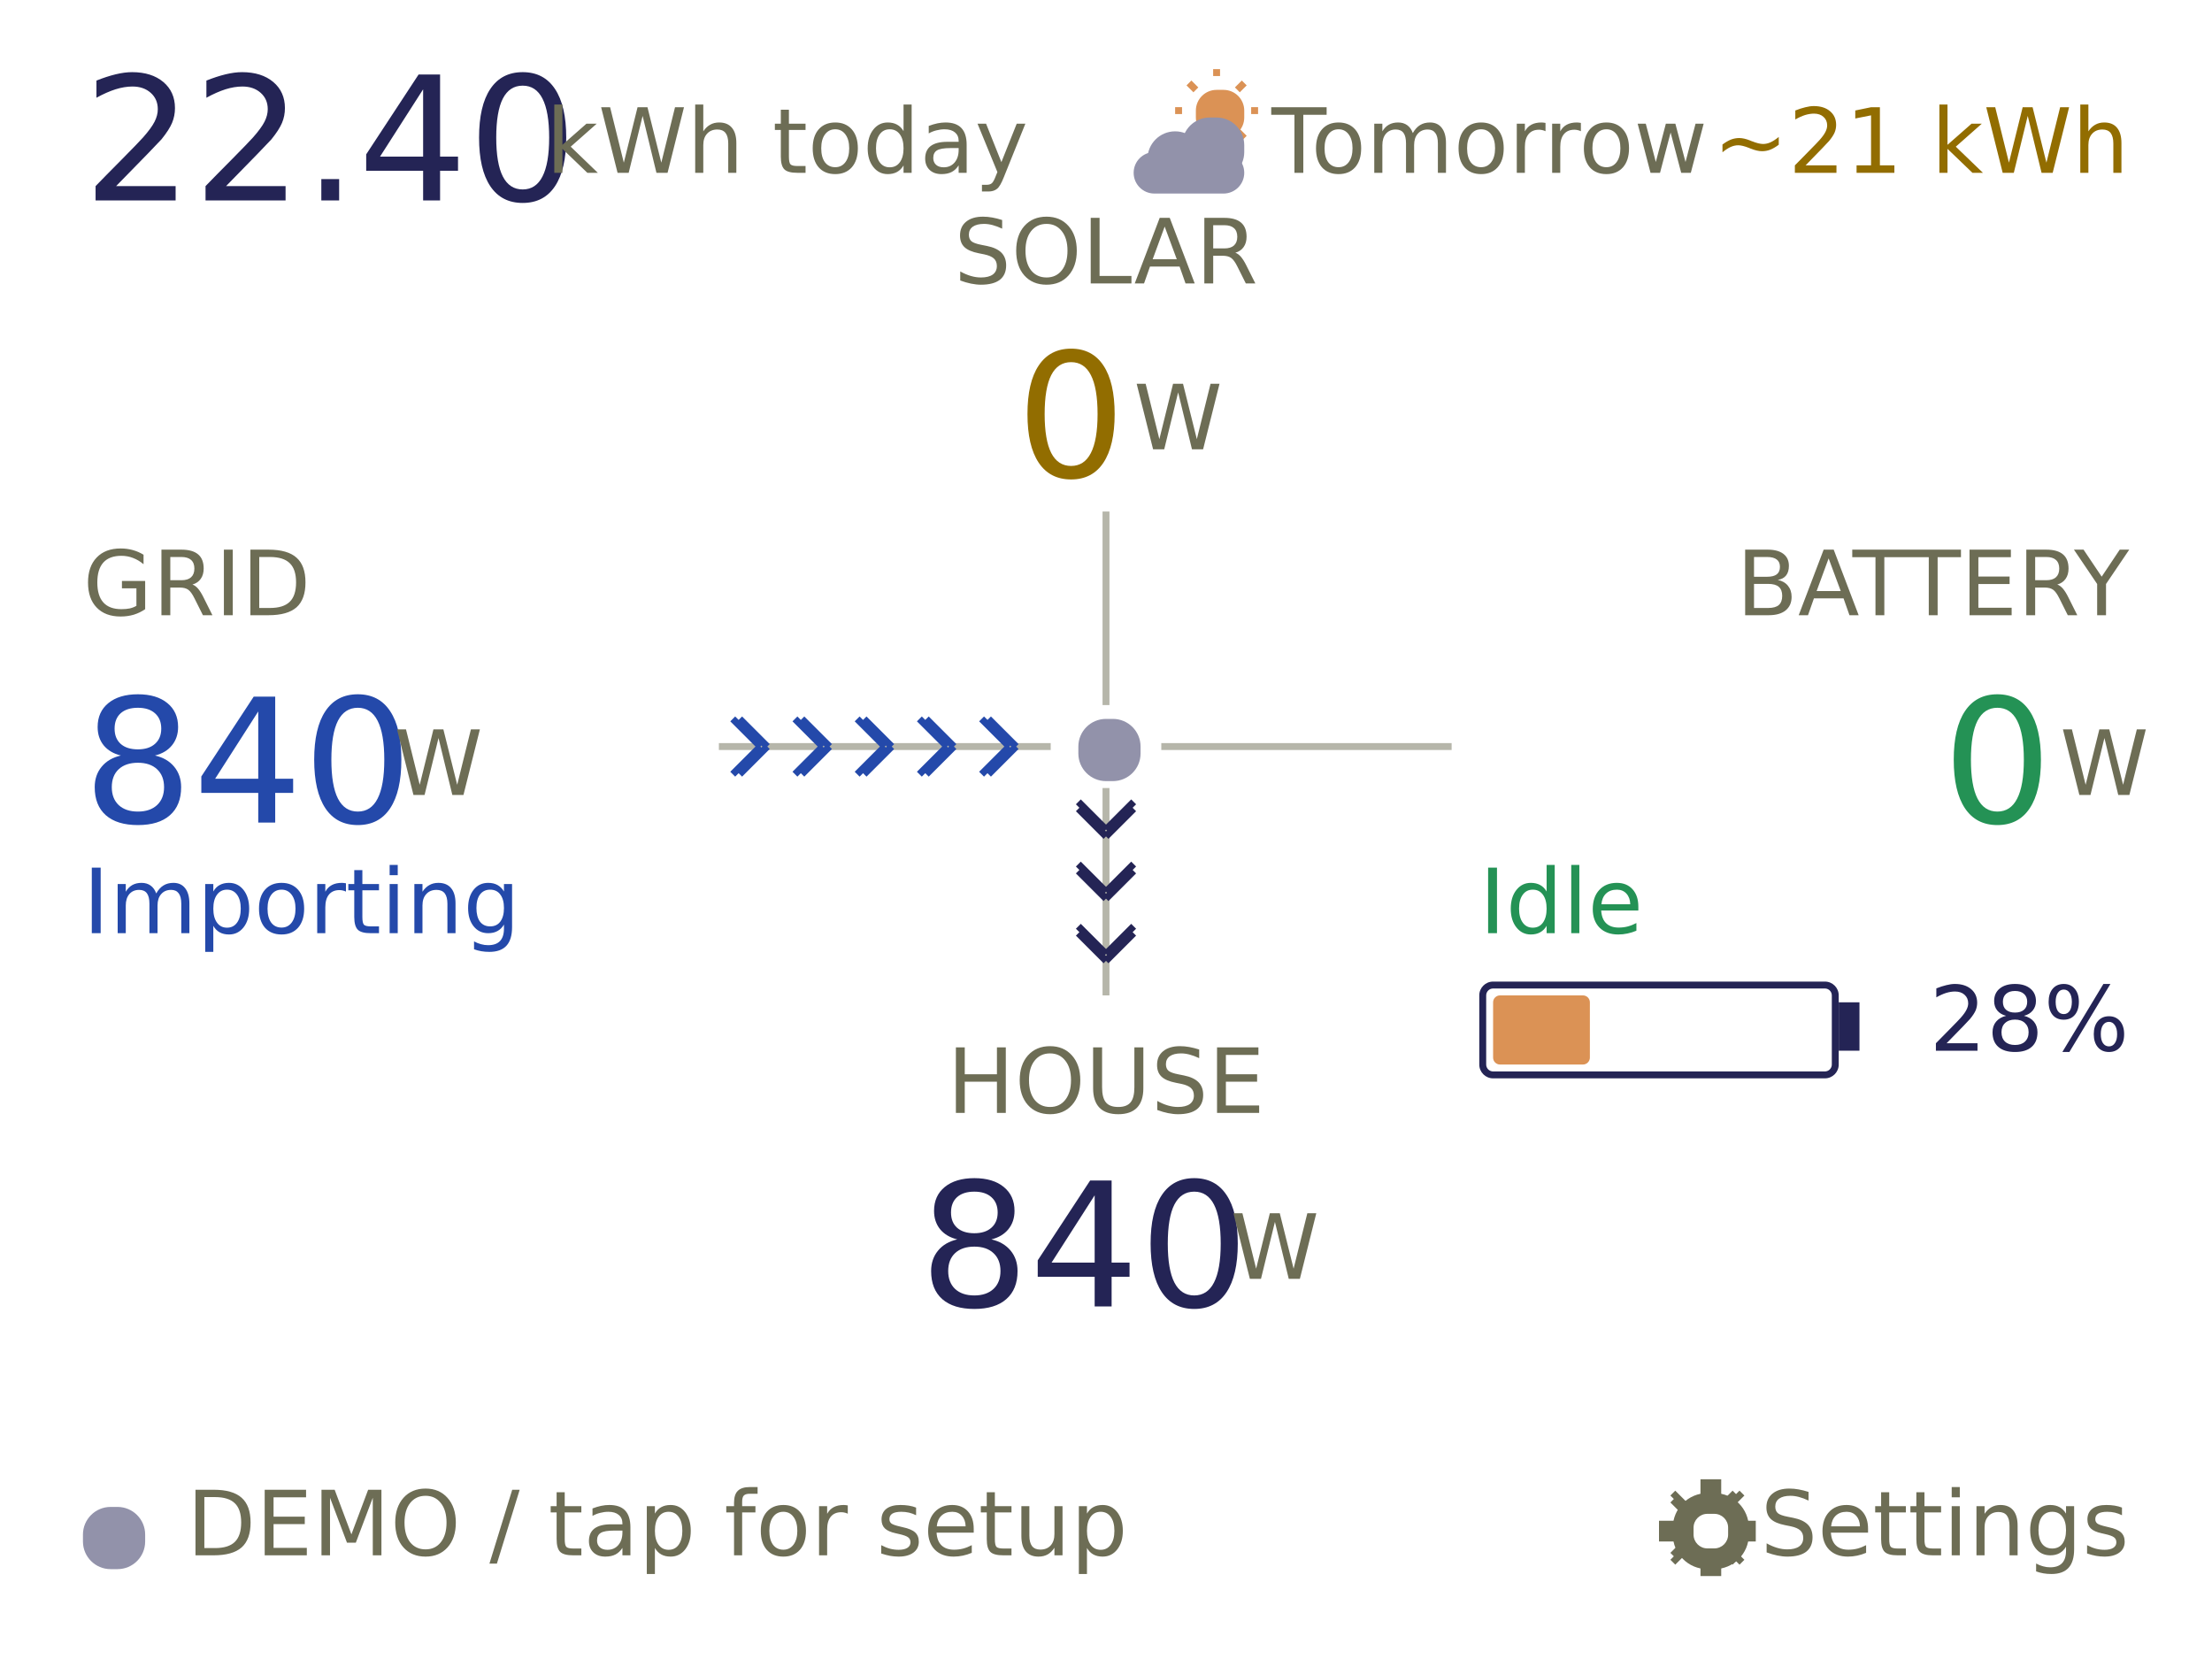
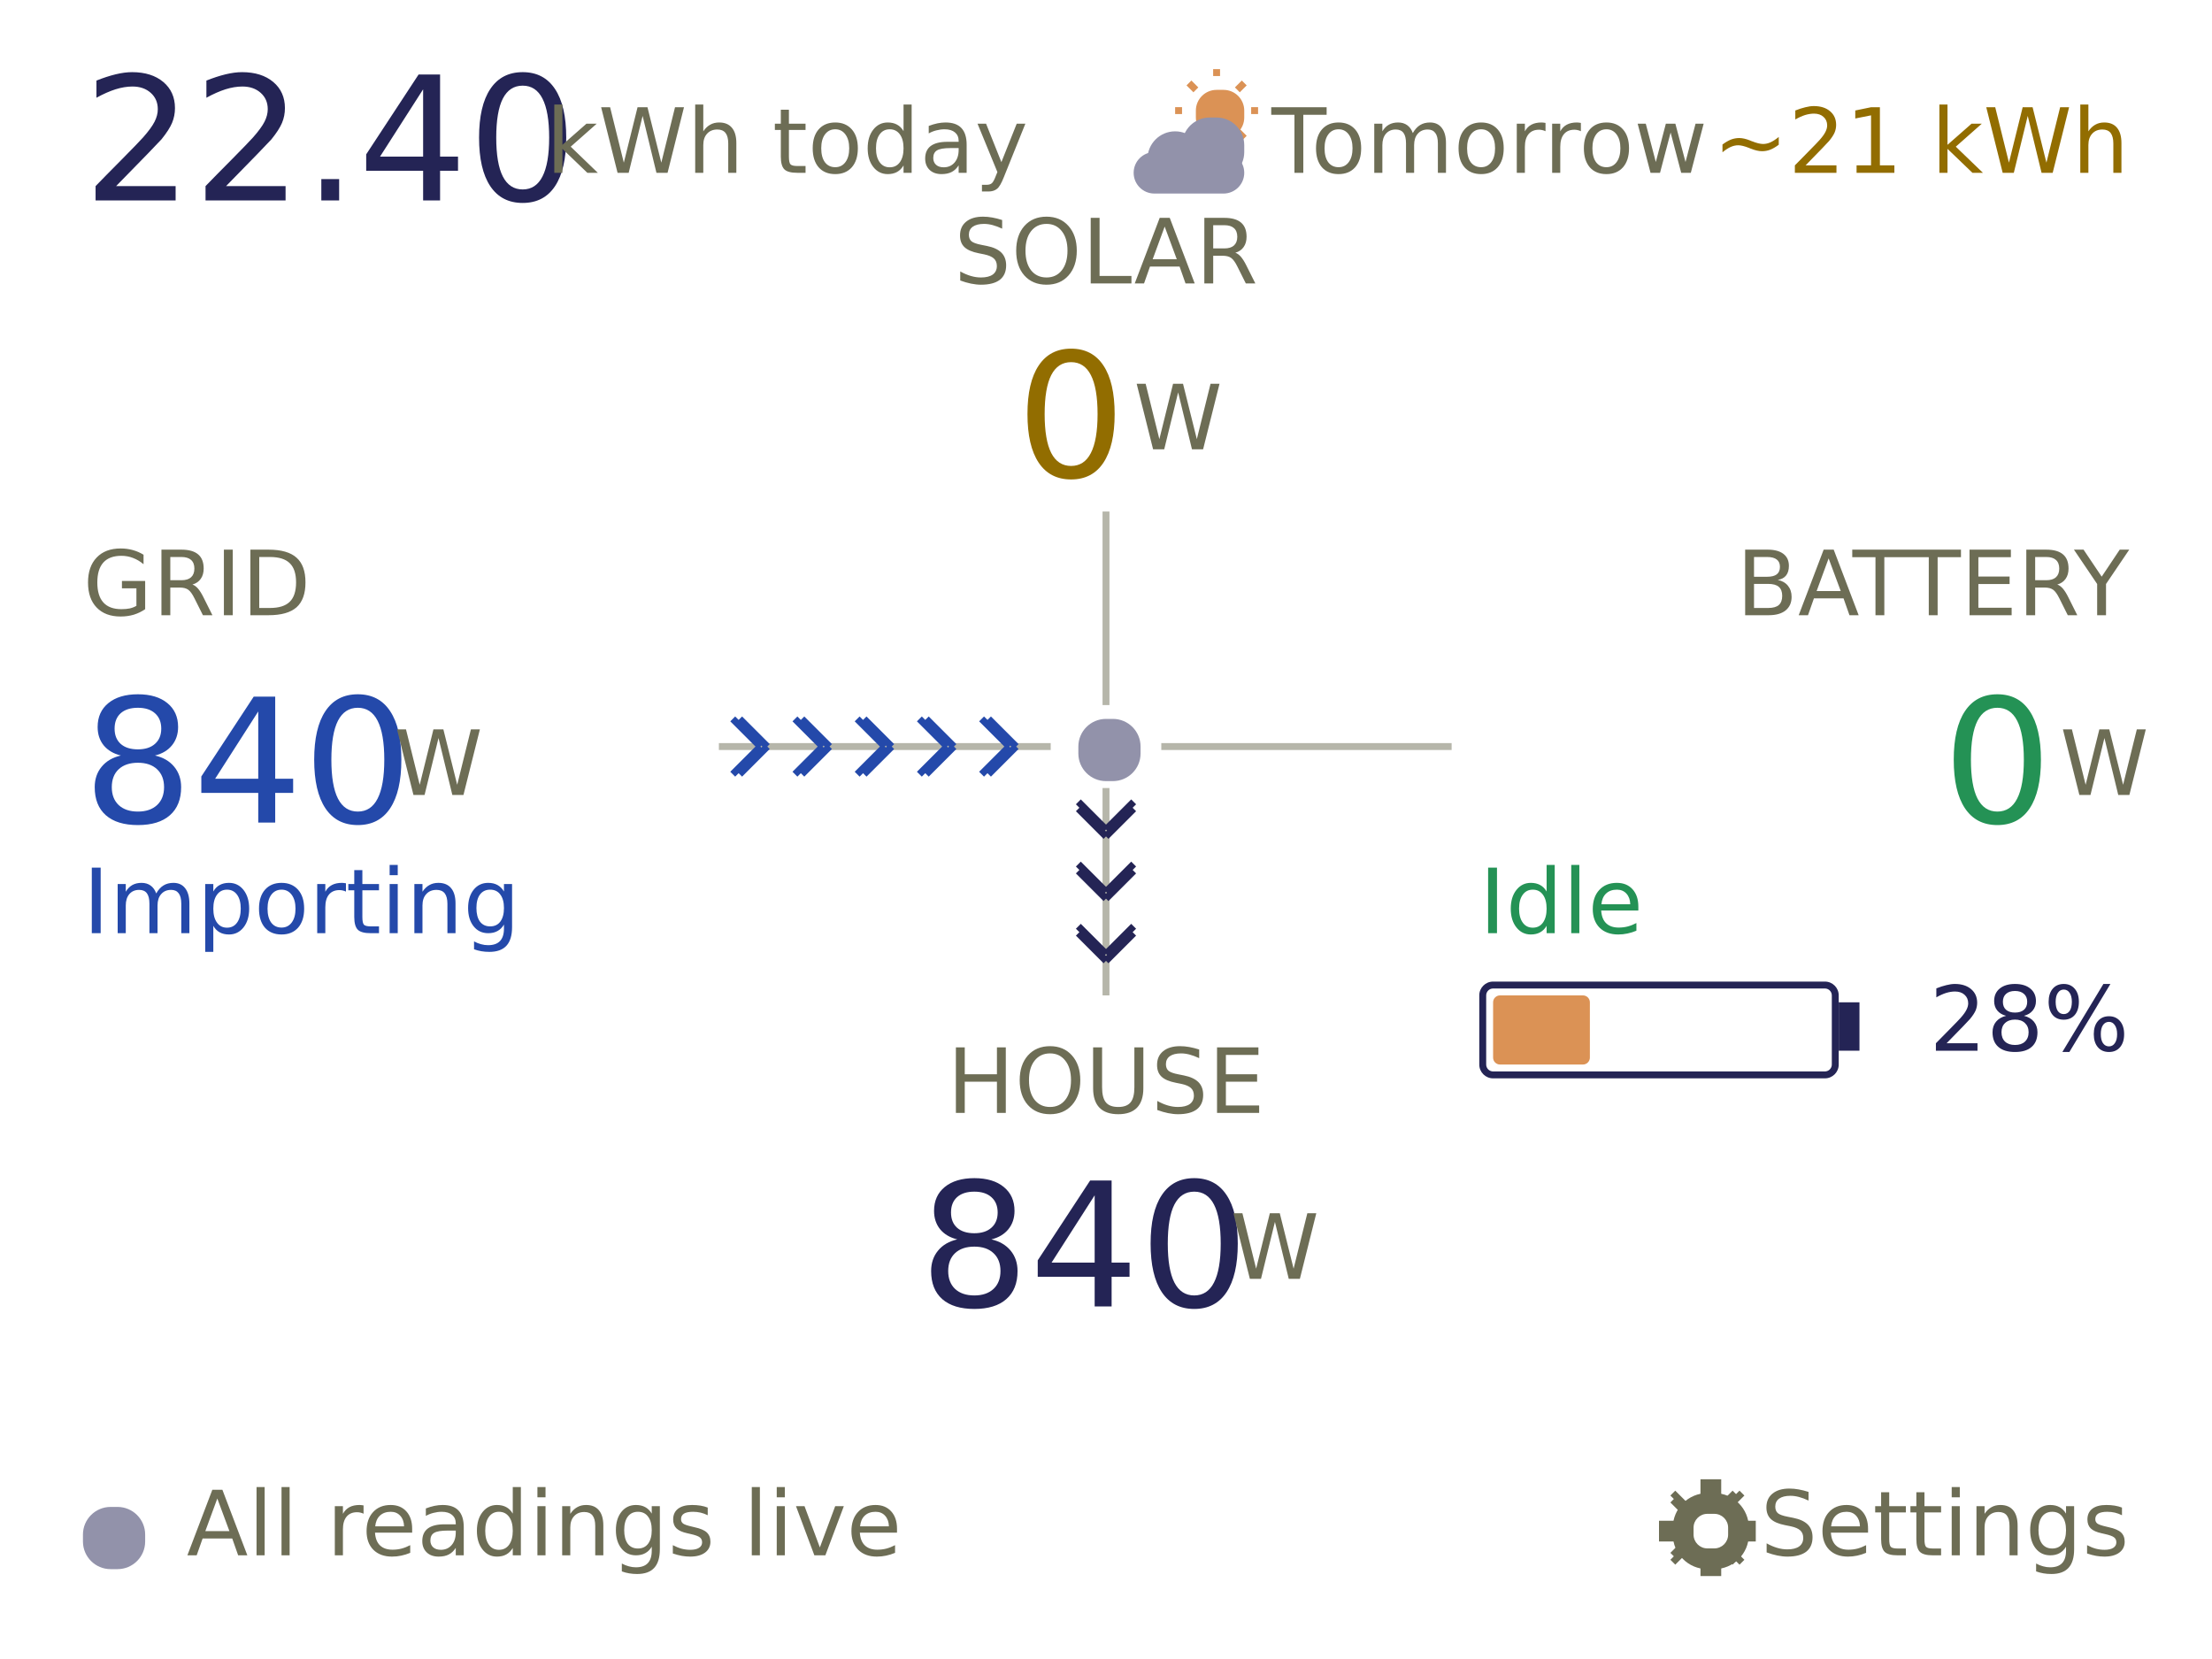
<svg xmlns="http://www.w3.org/2000/svg" width="960" height="720" viewBox="0 0 320 240">
  <style>text{font-family:DejaVu Sans,sans-serif}</style>
  <rect x="0" y="0" width="320" height="240" rx="0" fill="#ffffff" />
  <text x="12" y="29" font-size="25" text-anchor="start" fill="#242455">22.40</text>
  <text x="79" y="25" font-size="13" text-anchor="start" fill="#6d6d55">kWh today</text>
  <text x="308" y="25" font-size="13" text-anchor="end" fill="#926d00">~21 kWh</text>
  <text x="247" y="25" font-size="13" text-anchor="end" fill="#6d6d55">Tomorrow</text>
  <rect x="173" y="13" width="7" height="7" rx="3" fill="#db9255" />
  <path d="M176 11 L176 10" fill="none" stroke="#db9255" />
  <path d="M176 21 L176 22" fill="none" stroke="#db9255" />
  <path d="M171 16 L170 16" fill="none" stroke="#db9255" />
  <path d="M181 16 L182 16" fill="none" stroke="#db9255" />
  <path d="M173 13 L172 12" fill="none" stroke="#db9255" />
  <path d="M179 13 L180 12" fill="none" stroke="#db9255" />
  <path d="M173 19 L172 20" fill="none" stroke="#db9255" />
  <path d="M179 19 L180 20" fill="none" stroke="#db9255" />
  <rect x="164" y="22" width="16" height="6" rx="3" fill="#9292aa" />
  <rect x="166" y="19" width="8" height="8" rx="4" fill="#9292aa" />
  <rect x="171" y="17" width="9" height="9" rx="4" fill="#9292aa" />
  <text x="160" y="41" font-size="13" text-anchor="middle" fill="#6d6d55">SOLAR</text>
  <text x="147" y="69" font-size="25" text-anchor="start" fill="#926d00">0</text>
  <text x="164" y="65" font-size="13" text-anchor="start" fill="#6d6d55">W</text>
  <text x="12" y="89" font-size="13" text-anchor="start" fill="#6d6d55">GRID</text>
  <text x="12" y="119" font-size="25" text-anchor="start" fill="#2449aa">840</text>
  <text x="57" y="115" font-size="13" text-anchor="start" fill="#6d6d55">W</text>
  <text x="308" y="89" font-size="13" text-anchor="end" fill="#6d6d55">BATTERY</text>
  <text x="281" y="119" font-size="25" text-anchor="start" fill="#249255">0</text>
  <text x="298" y="115" font-size="13" text-anchor="start" fill="#6d6d55">W</text>
  <text x="160" y="161" font-size="13" text-anchor="middle" fill="#6d6d55">HOUSE</text>
  <text x="133" y="189" font-size="25" text-anchor="start" fill="#242455">840</text>
  <text x="178" y="185" font-size="13" text-anchor="start" fill="#6d6d55">W</text>
  <text x="12" y="135" font-size="13" text-anchor="start" fill="#2449aa">Importing</text>
  <text x="214" y="135" font-size="13" text-anchor="start" fill="#249255">Idle</text>
  <rect x="214" y="142" width="52" height="14" rx="2" fill="#242455" />
  <rect x="266" y="145" width="3" height="7" rx="0" fill="#242455" />
  <rect x="215" y="143" width="50" height="12" rx="1" fill="#ffffff" />
  <rect x="216" y="144" width="14" height="10" rx="1" fill="#db9255" />
  <text x="308" y="152" font-size="13" text-anchor="end" fill="#242455">28%</text>
  <path d="M160 74 L160 102" fill="none" stroke="#b6b6aa" />
  <path d="M104 108 L152 108" fill="none" stroke="#b6b6aa" />
  <path d="M107 104 L111 108" fill="none" stroke="#2449aa" />
  <path d="M107 112 L111 108" fill="none" stroke="#2449aa" />
  <path d="M106 104 L110 108" fill="none" stroke="#2449aa" />
  <path d="M106 112 L110 108" fill="none" stroke="#2449aa" />
  <path d="M116 104 L120 108" fill="none" stroke="#2449aa" />
  <path d="M116 112 L120 108" fill="none" stroke="#2449aa" />
  <path d="M115 104 L119 108" fill="none" stroke="#2449aa" />
  <path d="M115 112 L119 108" fill="none" stroke="#2449aa" />
  <path d="M125 104 L129 108" fill="none" stroke="#2449aa" />
  <path d="M125 112 L129 108" fill="none" stroke="#2449aa" />
  <path d="M124 104 L128 108" fill="none" stroke="#2449aa" />
  <path d="M124 112 L128 108" fill="none" stroke="#2449aa" />
  <path d="M134 104 L138 108" fill="none" stroke="#2449aa" />
  <path d="M134 112 L138 108" fill="none" stroke="#2449aa" />
  <path d="M133 104 L137 108" fill="none" stroke="#2449aa" />
  <path d="M133 112 L137 108" fill="none" stroke="#2449aa" />
  <path d="M143 104 L147 108" fill="none" stroke="#2449aa" />
  <path d="M143 112 L147 108" fill="none" stroke="#2449aa" />
  <path d="M142 104 L146 108" fill="none" stroke="#2449aa" />
  <path d="M142 112 L146 108" fill="none" stroke="#2449aa" />
  <path d="M168 108 L210 108" fill="none" stroke="#b6b6aa" />
  <path d="M160 114 L160 144" fill="none" stroke="#b6b6aa" />
  <path d="M156 117 L160 121" fill="none" stroke="#242455" />
  <path d="M164 117 L160 121" fill="none" stroke="#242455" />
  <path d="M156 116 L160 120" fill="none" stroke="#242455" />
  <path d="M164 116 L160 120" fill="none" stroke="#242455" />
  <path d="M156 126 L160 130" fill="none" stroke="#242455" />
  <path d="M164 126 L160 130" fill="none" stroke="#242455" />
  <path d="M156 125 L160 129" fill="none" stroke="#242455" />
  <path d="M164 125 L160 129" fill="none" stroke="#242455" />
  <path d="M156 135 L160 139" fill="none" stroke="#242455" />
  <path d="M164 135 L160 139" fill="none" stroke="#242455" />
  <path d="M156 134 L160 138" fill="none" stroke="#242455" />
  <path d="M164 134 L160 138" fill="none" stroke="#242455" />
  <rect x="156" y="104" width="9" height="9" rx="4" fill="#9292aa" />
  <rect x="12" y="218" width="9" height="9" rx="4" fill="#9292aa" />
-   <text x="27" y="225" font-size="13" text-anchor="start" fill="#6d6d55">DEMO / tap for setup</text>
+   <text x="27" y="225" font-size="13" text-anchor="start" fill="#6d6d55">All readings live</text>
  <text x="308" y="225" font-size="13" text-anchor="end" fill="#6d6d55">Settings</text>
  <rect x="246" y="214" width="3" height="14" rx="0" fill="#6d6d55" />
  <rect x="240" y="220" width="14" height="3" rx="0" fill="#6d6d55" />
  <path d="M242 216 L252 226" fill="none" stroke="#6d6d55" />
  <path d="M242 217 L251 226" fill="none" stroke="#6d6d55" />
  <path d="M242 226 L252 216" fill="none" stroke="#6d6d55" />
  <path d="M242 225 L251 216" fill="none" stroke="#6d6d55" />
  <rect x="242" y="216" width="11" height="11" rx="5" fill="#6d6d55" />
  <rect x="245" y="219" width="5" height="5" rx="2" fill="#ffffff" />
</svg>
